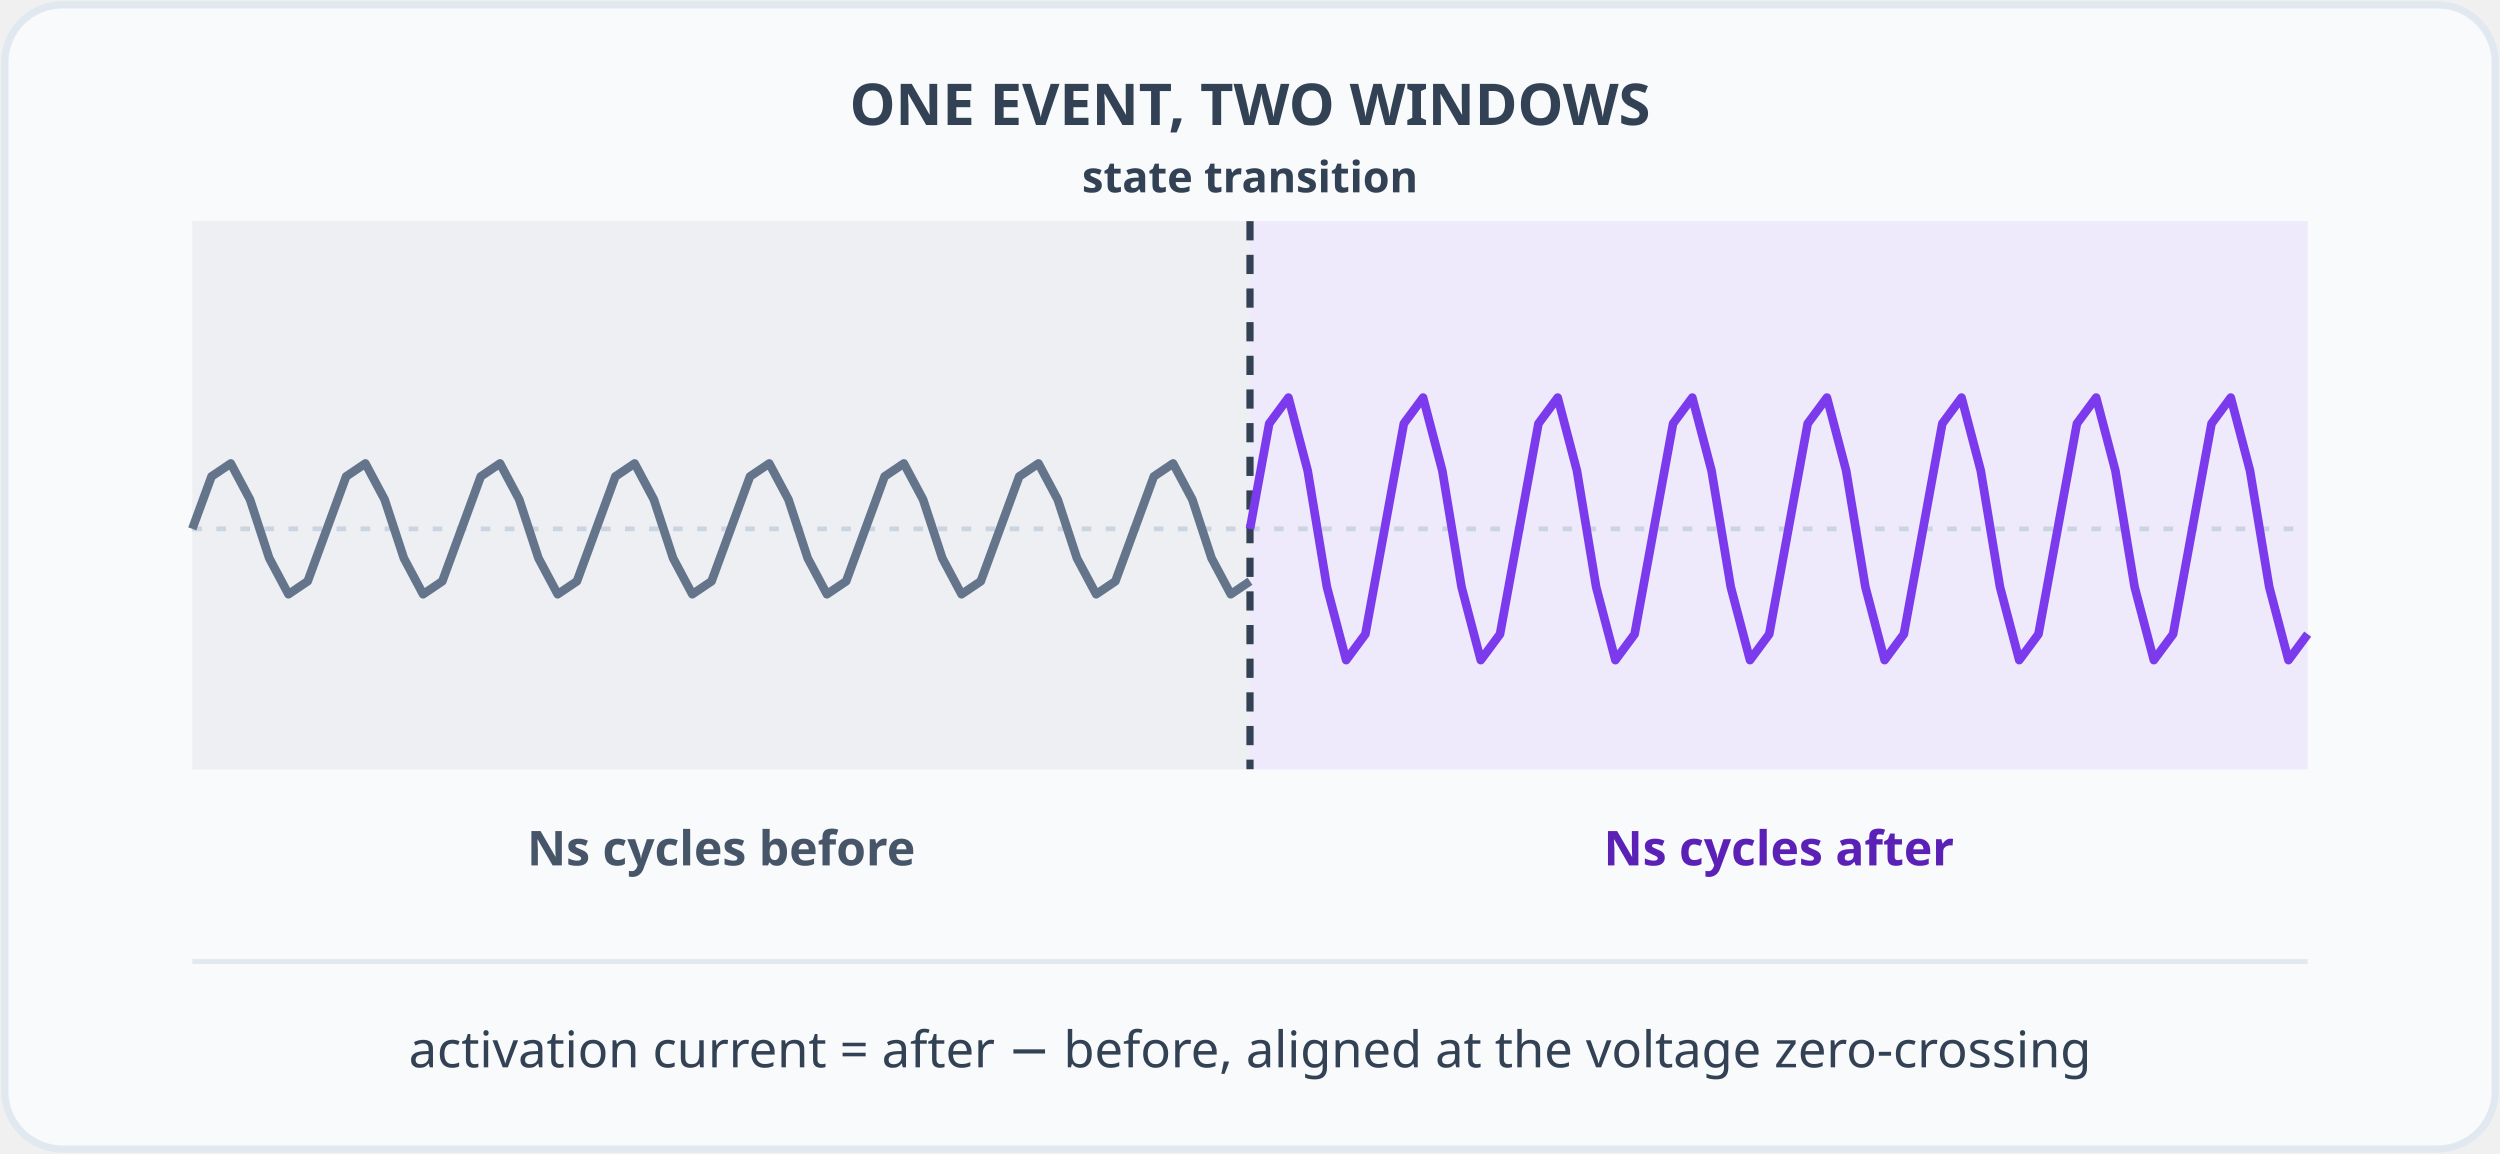
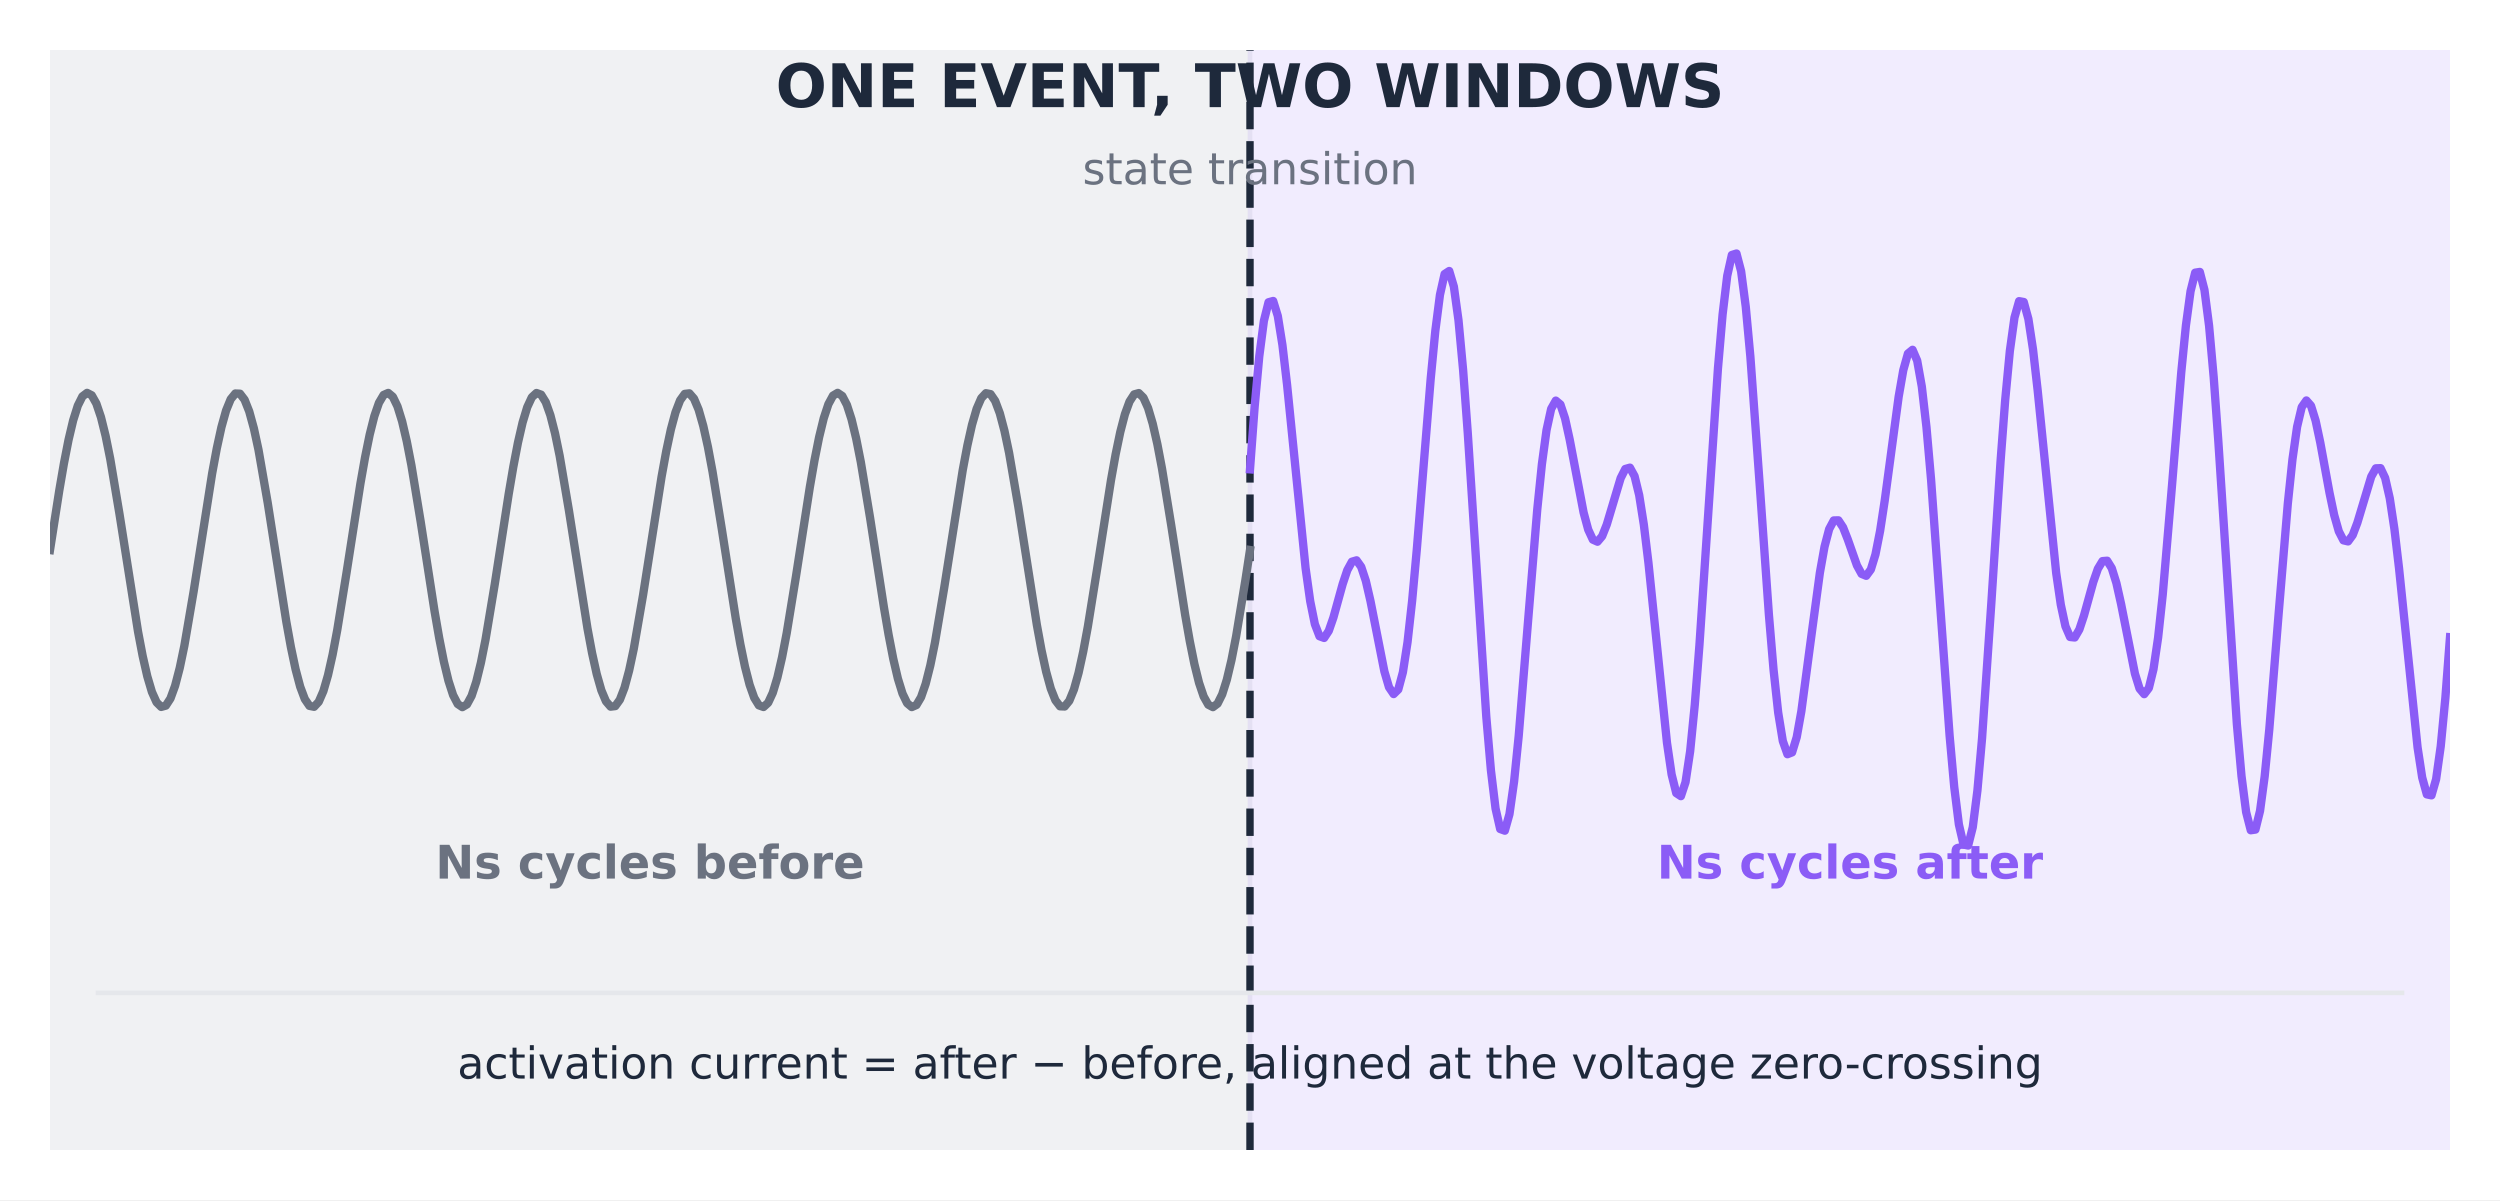
- <svg xmlns="http://www.w3.org/2000/svg" viewBox="0 0 520 240" fill="none">
-   <rect x="1" y="1" width="518" height="238" rx="12" fill="#F8FAFC" stroke="#E2E8F0" stroke-width="1.5" />
-   <text x="260" y="26" text-anchor="middle" font-family="'Jost', system-ui, sans-serif" font-size="12" font-weight="700" fill="#334155">ONE EVENT, TWO WINDOWS</text>
-   <rect x="40" y="46" width="220" height="114" fill="#64748B" fill-opacity="0.08" />
-   <rect x="260" y="46" width="220" height="114" fill="#7C3AED" fill-opacity="0.08" />
-   <line x1="40" y1="110" x2="480" y2="110" stroke="#CBD5E1" stroke-width="1" stroke-dasharray="2 3" />
-   <line x1="260" y1="46" x2="260" y2="160" stroke="#334155" stroke-width="1.5" stroke-dasharray="4 3" />
-   <text x="260" y="40" text-anchor="middle" font-family="'Libre Franklin', system-ui, sans-serif" font-size="9" font-weight="600" fill="#334155">state transition</text>
-   <polyline points="40,110.0 44,99.1 48,96.4 52,103.9 56,116.1 60,123.6 64,120.9 68,110.0 72,99.1 76,96.4 80,103.9 84,116.1 88,123.6 92,120.9 96,110.0 100,99.1 104,96.4 108,103.9 112,116.1 116,123.6 120,120.9 124,110.0 128,99.1 132,96.4 136,103.9 140,116.1 144,123.6 148,120.9 152,110.0 156,99.1 160,96.4 164,103.9 168,116.1 172,123.6 176,120.9 180,110.0 184,99.1 188,96.4 192,103.9 196,116.1 200,123.6 204,120.9 208,110.0 212,99.1 216,96.4 220,103.9 224,116.1 228,123.6 232,120.9 236,110.0 240,99.1 244,96.4 248,103.9 252,116.1 256,123.6 260,120.9" stroke="#64748B" stroke-width="1.8" fill="none" stroke-linejoin="round" />
-   <polyline points="260,110.0 264,88.1 268,82.7 272,97.9 276,122.1 280,137.3 284,131.9 288,110.0 292,88.1 296,82.7 300,97.9 304,122.1 308,137.3 312,131.9 316,110.0 320,88.1 324,82.7 328,97.9 332,122.1 336,137.3 340,131.9 344,110.0 348,88.1 352,82.7 356,97.9 360,122.1 364,137.3 368,131.9 372,110.0 376,88.1 380,82.7 384,97.9 388,122.1 392,137.3 396,131.9 400,110.0 404,88.1 408,82.7 412,97.9 416,122.1 420,137.3 424,131.9 428,110.0 432,88.1 436,82.7 440,97.9 444,122.1 448,137.3 452,131.9 456,110.0 460,88.1 464,82.7 468,97.9 472,122.1 476,137.3 480,131.9" stroke="#7C3AED" stroke-width="1.8" fill="none" stroke-linejoin="round" />
-   <text x="150" y="180" text-anchor="middle" font-family="'Libre Franklin', system-ui, sans-serif" font-size="10" font-weight="600" fill="#475569">Ns cycles before</text>
-   <text x="370" y="180" text-anchor="middle" font-family="'Libre Franklin', system-ui, sans-serif" font-size="10" font-weight="600" fill="#5B21B6">Ns cycles after</text>
-   <line x1="40" y1="200" x2="480" y2="200" stroke="#E2E8F0" stroke-width="1" />
-   <text x="260" y="222" text-anchor="middle" font-family="'Libre Franklin', system-ui, sans-serif" font-size="10.5" fill="#334155">activation current = after − before, aligned at the voltage zero-crossing</text>
+ <svg xmlns="http://www.w3.org/2000/svg" xmlns:xlink="http://www.w3.org/1999/xlink" width="540pt" height="259.2pt" viewBox="0 0 540 259.2" version="1.1">
+   <defs>
+     <style type="text/css">*{stroke-linejoin: round; stroke-linecap: butt}</style>
+   </defs>
+   <g id="figure_1">
+     <g id="patch_1">
+       <path d="M 0 259.2  L 540 259.2  L 540 0  L 0 0  z " style="fill: #ffffff" />
+     </g>
+     <g id="axes_1">
+       <g id="patch_2">
+         <path d="M 10.8 248.4  L 270 248.4  L 270 10.8  L 10.8 10.8  z " clip-path="url(#pa6bdb5c56b)" style="fill: #6b7280; opacity: 0.1; stroke: #6b7280; stroke-linejoin: miter" />
+       </g>
+       <g id="patch_3">
+         <path d="M 270 248.4  L 529.2 248.4  L 529.2 10.8  L 270 10.8  z " clip-path="url(#pa6bdb5c56b)" style="fill: #8b5cf6; opacity: 0.12; stroke: #8b5cf6; stroke-linejoin: miter" />
+       </g>
+       <g id="line2d_1">
+         <path d="M 270 248.4  L 270 10.8  " clip-path="url(#pa6bdb5c56b)" style="fill: none; stroke-dasharray: 5.92,2.56; stroke-dashoffset: 0; stroke: #1e293b; stroke-width: 1.6" />
+       </g>
+       <g id="line2d_2">
+         <path d="M 10.8 118.8  L 12.802 105.953  L 13.802 100.135  L 14.803 95.018  L 15.804 90.794  L 16.805 87.621  L 17.805 85.619  L 18.806 84.863  L 19.807 85.381  L 20.808 87.154  L 21.808 90.115  L 22.809 94.153  L 23.81 99.116  L 25.812 111.046  L 29.815 136.421  L 30.815 141.685  L 31.816 146.09  L 32.817 149.47  L 33.818 151.699  L 34.819 152.692  L 35.819 152.413  L 36.82 150.872  L 37.821 148.127  L 38.822 144.28  L 39.822 139.477  L 41.824 127.751  L 45.827 102.246  L 46.828 96.842  L 47.829 92.262  L 48.829 88.679  L 49.83 86.227  L 50.831 84.998  L 51.832 85.037  L 52.832 86.345  L 53.833 88.871  L 54.834 92.521  L 55.835 97.158  L 57.836 108.664  L 61.839 134.265  L 62.84 139.802  L 63.841 144.55  L 64.842 148.332  L 65.842 151.004  L 66.843 152.468  L 67.844 152.667  L 68.845 151.595  L 69.846 149.292  L 70.846 145.843  L 71.847 141.379  L 72.848 136.068  L 74.849 123.723  L 77.852 104.445  L 78.853 98.782  L 79.853 93.872  L 80.854 89.897  L 81.855 87.007  L 82.856 85.311  L 83.856 84.873  L 84.857 85.708  L 85.858 87.786  L 86.859 91.028  L 87.859 95.314  L 88.86 100.481  L 90.862 112.658  L 93.864 132.027  L 94.865 137.807  L 95.866 142.874  L 96.866 147.037  L 97.867 150.139  L 98.868 152.065  L 99.869 152.742  L 100.869 152.145  L 101.87 150.295  L 102.871 147.263  L 103.872 143.162  L 104.873 138.147  L 106.874 126.152  L 109.876 106.719  L 110.877 100.829  L 111.878 95.613  L 112.879 91.267  L 113.88 87.956  L 114.88 85.802  L 115.881 84.888  L 116.882 85.247  L 117.883 86.865  L 118.883 89.683  L 119.884 93.594  L 120.885 98.451  L 122.886 110.247  L 126.89 135.712  L 127.89 141.07  L 128.891 145.592  L 129.892 149.108  L 130.893 151.487  L 131.893 152.637  L 132.894 152.518  L 133.895 151.132  L 134.896 148.532  L 135.897 144.816  L 136.897 140.124  L 138.899 128.542  L 142.902 102.97  L 143.903 97.476  L 144.903 92.784  L 145.904 89.068  L 146.905 86.468  L 147.906 85.082  L 148.907 84.963  L 149.907 86.113  L 150.908 88.492  L 151.909 92.008  L 152.91 96.53  L 153.91 101.888  L 155.912 114.285  L 158.914 133.527  L 159.915 139.149  L 160.916 144.006  L 161.917 147.917  L 162.917 150.735  L 163.918 152.353  L 164.919 152.712  L 165.92 151.798  L 166.92 149.644  L 167.921 146.333  L 168.922 141.987  L 169.923 136.771  L 171.924 124.536  L 174.927 105.195  L 175.927 99.453  L 176.928 94.438  L 177.929 90.337  L 178.93 87.305  L 179.931 85.455  L 180.931 84.858  L 181.932 85.535  L 182.933 87.461  L 183.934 90.563  L 184.934 94.726  L 185.935 99.793  L 187.937 111.85  L 190.939 131.265  L 191.94 137.119  L 192.941 142.286  L 193.941 146.572  L 194.942 149.814  L 195.943 151.892  L 196.944 152.727  L 197.944 152.289  L 198.945 150.593  L 199.946 147.703  L 200.947 143.728  L 201.947 138.818  L 203.949 126.954  L 207.952 101.532  L 208.953 96.221  L 209.954 91.757  L 210.954 88.308  L 211.955 86.005  L 212.956 84.933  L 213.957 85.132  L 214.958 86.596  L 215.958 89.268  L 216.959 93.05  L 217.96 97.798  L 219.961 109.453  L 223.964 134.993  L 224.965 140.442  L 225.966 145.079  L 226.967 148.729  L 227.968 151.255  L 228.968 152.563  L 229.969 152.602  L 230.97 151.373  L 231.971 148.921  L 232.971 145.338  L 233.972 140.758  L 234.973 135.354  L 236.975 122.907  L 239.977 103.703  L 240.978 98.123  L 241.978 93.32  L 242.979 89.473  L 243.98 86.728  L 244.981 85.187  L 245.981 84.908  L 246.982 85.901  L 247.983 88.13  L 248.984 91.51  L 249.985 95.915  L 250.985 101.179  L 252.987 113.47  L 255.989 132.781  L 256.99 138.484  L 257.991 143.447  L 258.992 147.485  L 259.992 150.446  L 260.993 152.219  L 261.994 152.737  L 262.995 151.981  L 263.995 149.979  L 264.996 146.806  L 265.997 142.582  L 266.998 137.465  L 268.999 125.346  L 270 118.8  L 270 118.8  " clip-path="url(#pa6bdb5c56b)" style="fill: none; stroke: #6b7280; stroke-width: 1.8; stroke-linecap: square" />
+       </g>
+       <g id="line2d_3">
+         <path d="M 270 101.377  L 271.001 87.882  L 272.002 76.964  L 273.002 69.302  L 274.003 65.289  L 275.004 65.014  L 276.005 68.255  L 277.005 74.52  L 278.006 83.092  L 282.009 122.738  L 283.01 129.885  L 284.011 134.829  L 285.012 137.427  L 286.012 137.792  L 287.013 136.27  L 288.014 133.386  L 290.015 126.16  L 291.016 123.159  L 292.017 121.327  L 293.018 121.035  L 294.019 122.441  L 295.019 125.468  L 296.02 129.81  L 299.022 145.011  L 300.023 148.442  L 301.024 149.915  L 302.025 148.932  L 303.025 145.211  L 304.026 138.724  L 305.027 129.721  L 306.028 118.71  L 309.03 81.801  L 310.031 71.452  L 311.032 63.668  L 312.032 59.196  L 313.033 58.539  L 314.034 61.907  L 315.035 69.191  L 316.036 79.961  L 317.036 93.506  L 321.039 154.81  L 322.04 166.399  L 323.041 174.656  L 324.042 179.066  L 325.042 179.427  L 326.043 175.861  L 327.044 168.793  L 328.045 158.911  L 330.046 134.35  L 332.048 110.057  L 333.049 100.268  L 334.049 92.909  L 335.05 88.313  L 336.051 86.536  L 337.052 87.372  L 338.053 90.38  L 339.053 94.944  L 342.056 110.7  L 343.056 114.406  L 344.057 116.561  L 345.058 117.007  L 346.059 115.823  L 347.059 113.31  L 350.062 103.278  L 351.063 101.298  L 352.063 101.015  L 353.064 102.838  L 354.065 106.956  L 355.066 113.311  L 356.066 121.59  L 360.069 160.45  L 361.07 167.283  L 362.071 171.31  L 363.072 171.968  L 364.073 168.955  L 365.073 162.27  L 366.074 152.217  L 367.075 139.395  L 371.078 79.573  L 372.079 67.94  L 373.08 59.572  L 374.08 55.077  L 375.081 54.76  L 376.082 58.598  L 377.083 66.245  L 378.083 77.063  L 380.085 104.573  L 382.086 132.824  L 383.087 144.667  L 384.088 153.916  L 385.089 160.069  L 386.09 162.908  L 387.09 162.512  L 388.091 159.228  L 389.092 153.634  L 391.093 138.557  L 393.095 123.704  L 394.096 118.096  L 395.097 114.284  L 396.097 112.415  L 397.098 112.395  L 398.099 113.909  L 399.1 116.456  L 401.101 122.13  L 402.102 123.958  L 403.103 124.372  L 404.103 123.015  L 405.104 119.742  L 406.105 114.652  L 407.106 108.081  L 410.108 85.701  L 411.109 79.961  L 412.11 76.379  L 413.11 75.56  L 414.111 77.895  L 415.112 83.508  L 416.113 92.234  L 417.114 103.621  L 419.115 131.325  L 421.117 158.922  L 422.117 170.022  L 423.118 178.078  L 424.119 182.414  L 425.12 182.635  L 426.12 178.668  L 427.121 170.766  L 428.122 159.494  L 430.124 130.332  L 432.125 99.578  L 433.126 86.36  L 434.127 75.818  L 435.127 68.596  L 436.128 65.052  L 437.129 65.234  L 438.13 68.886  L 439.131 75.481  L 440.131 84.283  L 444.134 123.741  L 445.135 130.629  L 446.136 135.282  L 447.137 137.589  L 448.137 137.696  L 449.138 135.971  L 450.139 132.961  L 452.141 125.738  L 453.141 122.857  L 454.142 121.201  L 455.143 121.117  L 456.144 122.735  L 457.144 125.948  L 458.145 130.422  L 461.147 145.525  L 462.148 148.745  L 463.149 149.935  L 464.15 148.62  L 465.151 144.549  L 466.151 137.729  L 467.152 128.441  L 469.154 104.853  L 471.155 80.397  L 472.156 70.322  L 473.157 62.915  L 474.158 58.898  L 475.158 58.739  L 476.159 62.61  L 477.16 70.358  L 478.161 81.52  L 479.161 95.349  L 483.164 156.416  L 484.165 167.627  L 485.166 175.424  L 486.167 179.333  L 487.168 179.19  L 488.168 175.157  L 489.169 167.695  L 490.17 157.521  L 492.171 132.742  L 494.173 108.719  L 495.174 99.206  L 496.175 92.18  L 497.175 87.938  L 498.176 86.505  L 499.177 87.641  L 500.178 90.88  L 501.178 95.588  L 503.18 106.479  L 504.181 111.237  L 505.181 114.766  L 506.182 116.711  L 507.183 116.944  L 508.184 115.573  L 509.185 112.925  L 512.187 102.956  L 513.188 101.159  L 514.188 101.122  L 515.189 103.226  L 516.19 107.632  L 517.191 114.25  L 518.192 122.735  L 522.195 161.433  L 523.195 167.954  L 524.196 171.585  L 525.197 171.795  L 526.198 168.317  L 527.198 161.188  L 528.199 150.75  L 529.2 137.637  L 529.2 137.637  " clip-path="url(#pa6bdb5c56b)" style="fill: none; stroke: #8b5cf6; stroke-width: 1.8; stroke-linecap: square" />
+       </g>
+       <g id="line2d_4">
+         <path d="M 21.168 214.457  L 518.832 214.457  " clip-path="url(#pa6bdb5c56b)" style="fill: none; stroke: #e5e7eb; stroke-linecap: square" />
+       </g>
+       <g id="text_1">
+         <g style="fill: #1e293b" transform="translate(167.5488 23.14286) scale(0.13 -0.13)">
+           <defs>
+             <path id="DejaVuSans-Bold-32" d="M 2719 3878  Q 2169 3878 1866 3472  Q 1563 3066 1563 2328  Q 1563 1594 1866 1187  Q 2169 781 2719 781  Q 3272 781 3575 1187  Q 3878 1594 3878 2328  Q 3878 3066 3575 3472  Q 3272 3878 2719 3878  z M 2719 4750  Q 3844 4750 4481 4106  Q 5119 3463 5119 2328  Q 5119 1197 4481 553  Q 3844 -91 2719 -91  Q 1597 -91 958 553  Q 319 1197 319 2328  Q 319 3463 958 4106  Q 1597 4750 2719 4750  z " transform="scale(0.015625)" />
+             <path id="DejaVuSans-Bold-31" d="M 588 4666  L 1931 4666  L 3628 1466  L 3628 4666  L 4769 4666  L 4769 0  L 3425 0  L 1728 3200  L 1728 0  L 588 0  L 588 4666  z " transform="scale(0.015625)" />
+             <path id="DejaVuSans-Bold-28" d="M 588 4666  L 3834 4666  L 3834 3756  L 1791 3756  L 1791 2888  L 3713 2888  L 3713 1978  L 1791 1978  L 1791 909  L 3903 909  L 3903 0  L 588 0  L 588 4666  z " transform="scale(0.015625)" />
+             <path id="DejaVuSans-Bold-3" transform="scale(0.015625)" />
+             <path id="DejaVuSans-Bold-39" d="M 31 4666  L 1241 4666  L 2478 1222  L 3713 4666  L 4922 4666  L 3194 0  L 1759 0  L 31 4666  z " transform="scale(0.015625)" />
+             <path id="DejaVuSans-Bold-37" d="M 31 4666  L 4331 4666  L 4331 3756  L 2784 3756  L 2784 0  L 1581 0  L 1581 3756  L 31 3756  L 31 4666  z " transform="scale(0.015625)" />
+             <path id="DejaVuSans-Bold-f" d="M 653 1209  L 1778 1209  L 1778 256  L 1006 -909  L 341 -909  L 653 256  L 653 1209  z " transform="scale(0.015625)" />
+             <path id="DejaVuSans-Bold-3a" d="M 191 4666  L 1344 4666  L 2150 1275  L 2950 4666  L 4109 4666  L 4909 1275  L 5716 4666  L 6859 4666  L 5759 0  L 4372 0  L 3525 3547  L 2688 0  L 1300 0  L 191 4666  z " transform="scale(0.015625)" />
+             <path id="DejaVuSans-Bold-2c" d="M 588 4666  L 1791 4666  L 1791 0  L 588 0  L 588 4666  z " transform="scale(0.015625)" />
+             <path id="DejaVuSans-Bold-27" d="M 1791 3756  L 1791 909  L 2222 909  Q 2959 909 3348 1275  Q 3738 1641 3738 2338  Q 3738 3031 3350 3393  Q 2963 3756 2222 3756  L 1791 3756  z M 588 4666  L 1856 4666  Q 2919 4666 3439 4514  Q 3959 4363 4331 4000  Q 4659 3684 4818 3271  Q 4978 2859 4978 2338  Q 4978 1809 4818 1395  Q 4659 981 4331 666  Q 3956 303 3431 151  Q 2906 0 1856 0  L 588 0  L 588 4666  z " transform="scale(0.015625)" />
+             <path id="DejaVuSans-Bold-36" d="M 3834 4519  L 3834 3531  Q 3450 3703 3084 3790  Q 2719 3878 2394 3878  Q 1963 3878 1756 3759  Q 1550 3641 1550 3391  Q 1550 3203 1689 3098  Q 1828 2994 2194 2919  L 2706 2816  Q 3484 2659 3812 2340  Q 4141 2022 4141 1434  Q 4141 663 3683 286  Q 3225 -91 2284 -91  Q 1841 -91 1394 -6  Q 947 78 500 244  L 500 1259  Q 947 1022 1364 901  Q 1781 781 2169 781  Q 2563 781 2772 912  Q 2981 1044 2981 1288  Q 2981 1506 2839 1625  Q 2697 1744 2272 1838  L 1806 1941  Q 1106 2091 782 2419  Q 459 2747 459 3303  Q 459 4000 909 4375  Q 1359 4750 2203 4750  Q 2588 4750 2994 4692  Q 3400 4634 3834 4519  z " transform="scale(0.015625)" />
+           </defs>
+           <use xlink:href="#DejaVuSans-Bold-32" />
+           <use xlink:href="#DejaVuSans-Bold-31" transform="translate(85.01562 0)" />
+           <use xlink:href="#DejaVuSans-Bold-28" transform="translate(168.7031 0)" />
+           <use xlink:href="#DejaVuSans-Bold-3" transform="translate(237.0156 0)" />
+           <use xlink:href="#DejaVuSans-Bold-28" transform="translate(271.8281 0)" />
+           <use xlink:href="#DejaVuSans-Bold-39" transform="translate(340.1406 0)" />
+           <use xlink:href="#DejaVuSans-Bold-28" transform="translate(417.5312 0)" />
+           <use xlink:href="#DejaVuSans-Bold-31" transform="translate(485.8438 0)" />
+           <use xlink:href="#DejaVuSans-Bold-37" transform="translate(569.5312 0)" />
+           <use xlink:href="#DejaVuSans-Bold-f" transform="translate(623.5 0)" />
+           <use xlink:href="#DejaVuSans-Bold-3" transform="translate(661.4844 0)" />
+           <use xlink:href="#DejaVuSans-Bold-37" transform="translate(696.2969 0)" />
+           <use xlink:href="#DejaVuSans-Bold-3a" transform="translate(764.5156 0)" />
+           <use xlink:href="#DejaVuSans-Bold-32" transform="translate(874.8125 0)" />
+           <use xlink:href="#DejaVuSans-Bold-3" transform="translate(959.8281 0)" />
+           <use xlink:href="#DejaVuSans-Bold-3a" transform="translate(994.6406 0)" />
+           <use xlink:href="#DejaVuSans-Bold-2c" transform="translate(1104.938 0)" />
+           <use xlink:href="#DejaVuSans-Bold-31" transform="translate(1142.141 0)" />
+           <use xlink:href="#DejaVuSans-Bold-27" transform="translate(1225.828 0)" />
+           <use xlink:href="#DejaVuSans-Bold-32" transform="translate(1308.844 0)" />
+           <use xlink:href="#DejaVuSans-Bold-3a" transform="translate(1393.859 0)" />
+           <use xlink:href="#DejaVuSans-Bold-36" transform="translate(1504.156 0)" />
+         </g>
+       </g>
+       <g id="text_2">
+         <g style="fill: #6b7280" transform="translate(233.8295 39.80571) scale(0.095 -0.095)">
+           <defs>
+             <path id="DejaVuSans-56" d="M 2834 3397  L 2834 2853  Q 2591 2978 2328 3040  Q 2066 3103 1784 3103  Q 1356 3103 1142 2972  Q 928 2841 928 2578  Q 928 2378 1081 2264  Q 1234 2150 1697 2047  L 1894 2003  Q 2506 1872 2764 1633  Q 3022 1394 3022 966  Q 3022 478 2636 193  Q 2250 -91 1575 -91  Q 1294 -91 989 -36  Q 684 19 347 128  L 347 722  Q 666 556 975 473  Q 1284 391 1588 391  Q 1994 391 2212 530  Q 2431 669 2431 922  Q 2431 1156 2273 1281  Q 2116 1406 1581 1522  L 1381 1569  Q 847 1681 609 1914  Q 372 2147 372 2553  Q 372 3047 722 3315  Q 1072 3584 1716 3584  Q 2034 3584 2315 3537  Q 2597 3491 2834 3397  z " transform="scale(0.015625)" />
+             <path id="DejaVuSans-57" d="M 1172 4494  L 1172 3500  L 2356 3500  L 2356 3053  L 1172 3053  L 1172 1153  Q 1172 725 1289 603  Q 1406 481 1766 481  L 2356 481  L 2356 0  L 1766 0  Q 1100 0 847 248  Q 594 497 594 1153  L 594 3053  L 172 3053  L 172 3500  L 594 3500  L 594 4494  L 1172 4494  z " transform="scale(0.015625)" />
+             <path id="DejaVuSans-44" d="M 2194 1759  Q 1497 1759 1228 1600  Q 959 1441 959 1056  Q 959 750 1161 570  Q 1363 391 1709 391  Q 2188 391 2477 730  Q 2766 1069 2766 1631  L 2766 1759  L 2194 1759  z M 3341 1997  L 3341 0  L 2766 0  L 2766 531  Q 2569 213 2275 61  Q 1981 -91 1556 -91  Q 1019 -91 701 211  Q 384 513 384 1019  Q 384 1609 779 1909  Q 1175 2209 1959 2209  L 2766 2209  L 2766 2266  Q 2766 2663 2505 2880  Q 2244 3097 1772 3097  Q 1472 3097 1187 3025  Q 903 2953 641 2809  L 641 3341  Q 956 3463 1253 3523  Q 1550 3584 1831 3584  Q 2591 3584 2966 3190  Q 3341 2797 3341 1997  z " transform="scale(0.015625)" />
+             <path id="DejaVuSans-48" d="M 3597 1894  L 3597 1613  L 953 1613  Q 991 1019 1311 708  Q 1631 397 2203 397  Q 2534 397 2845 478  Q 3156 559 3463 722  L 3463 178  Q 3153 47 2828 -22  Q 2503 -91 2169 -91  Q 1331 -91 842 396  Q 353 884 353 1716  Q 353 2575 817 3079  Q 1281 3584 2069 3584  Q 2775 3584 3186 3129  Q 3597 2675 3597 1894  z M 3022 2063  Q 3016 2534 2758 2815  Q 2500 3097 2075 3097  Q 1594 3097 1305 2825  Q 1016 2553 972 2059  L 3022 2063  z " transform="scale(0.015625)" />
+             <path id="DejaVuSans-3" transform="scale(0.015625)" />
+             <path id="DejaVuSans-55" d="M 2631 2963  Q 2534 3019 2420 3045  Q 2306 3072 2169 3072  Q 1681 3072 1420 2755  Q 1159 2438 1159 1844  L 1159 0  L 581 0  L 581 3500  L 1159 3500  L 1159 2956  Q 1341 3275 1631 3429  Q 1922 3584 2338 3584  Q 2397 3584 2469 3576  Q 2541 3569 2628 3553  L 2631 2963  z " transform="scale(0.015625)" />
+             <path id="DejaVuSans-51" d="M 3513 2113  L 3513 0  L 2938 0  L 2938 2094  Q 2938 2591 2744 2837  Q 2550 3084 2163 3084  Q 1697 3084 1428 2787  Q 1159 2491 1159 1978  L 1159 0  L 581 0  L 581 3500  L 1159 3500  L 1159 2956  Q 1366 3272 1645 3428  Q 1925 3584 2291 3584  Q 2894 3584 3203 3211  Q 3513 2838 3513 2113  z " transform="scale(0.015625)" />
+             <path id="DejaVuSans-4c" d="M 603 3500  L 1178 3500  L 1178 0  L 603 0  L 603 3500  z M 603 4863  L 1178 4863  L 1178 4134  L 603 4134  L 603 4863  z " transform="scale(0.015625)" />
+             <path id="DejaVuSans-52" d="M 1959 3097  Q 1497 3097 1228 2736  Q 959 2375 959 1747  Q 959 1119 1226 758  Q 1494 397 1959 397  Q 2419 397 2687 759  Q 2956 1122 2956 1747  Q 2956 2369 2687 2733  Q 2419 3097 1959 3097  z M 1959 3584  Q 2709 3584 3137 3096  Q 3566 2609 3566 1747  Q 3566 888 3137 398  Q 2709 -91 1959 -91  Q 1206 -91 779 398  Q 353 888 353 1747  Q 353 2609 779 3096  Q 1206 3584 1959 3584  z " transform="scale(0.015625)" />
+           </defs>
+           <use xlink:href="#DejaVuSans-56" />
+           <use xlink:href="#DejaVuSans-57" transform="translate(52.09375 0)" />
+           <use xlink:href="#DejaVuSans-44" transform="translate(91.29688 0)" />
+           <use xlink:href="#DejaVuSans-57" transform="translate(152.5781 0)" />
+           <use xlink:href="#DejaVuSans-48" transform="translate(191.7812 0)" />
+           <use xlink:href="#DejaVuSans-3" transform="translate(253.3125 0)" />
+           <use xlink:href="#DejaVuSans-57" transform="translate(285.0938 0)" />
+           <use xlink:href="#DejaVuSans-55" transform="translate(324.2969 0)" />
+           <use xlink:href="#DejaVuSans-44" transform="translate(365.4062 0)" />
+           <use xlink:href="#DejaVuSans-51" transform="translate(426.6875 0)" />
+           <use xlink:href="#DejaVuSans-56" transform="translate(490.0625 0)" />
+           <use xlink:href="#DejaVuSans-4c" transform="translate(542.1562 0)" />
+           <use xlink:href="#DejaVuSans-57" transform="translate(569.9375 0)" />
+           <use xlink:href="#DejaVuSans-4c" transform="translate(609.1406 0)" />
+           <use xlink:href="#DejaVuSans-52" transform="translate(636.9219 0)" />
+           <use xlink:href="#DejaVuSans-51" transform="translate(698.1094 0)" />
+         </g>
+       </g>
+       <g id="text_3">
+         <g style="fill: #6b7280" transform="translate(94.05234 189.7714) scale(0.1 -0.1)">
+           <defs>
+             <path id="DejaVuSans-Bold-56" d="M 3272 3391  L 3272 2541  Q 2913 2691 2578 2766  Q 2244 2841 1947 2841  Q 1628 2841 1473 2761  Q 1319 2681 1319 2516  Q 1319 2381 1436 2309  Q 1553 2238 1856 2203  L 2053 2175  Q 2913 2066 3209 1816  Q 3506 1566 3506 1031  Q 3506 472 3093 190  Q 2681 -91 1863 -91  Q 1516 -91 1145 -36  Q 775 19 384 128  L 384 978  Q 719 816 1070 734  Q 1422 653 1784 653  Q 2113 653 2278 743  Q 2444 834 2444 1013  Q 2444 1163 2330 1236  Q 2216 1309 1875 1350  L 1678 1375  Q 931 1469 631 1722  Q 331 1975 331 2491  Q 331 3047 712 3315  Q 1094 3584 1881 3584  Q 2191 3584 2531 3537  Q 2872 3491 3272 3391  z " transform="scale(0.015625)" />
+             <path id="DejaVuSans-Bold-46" d="M 3366 3391  L 3366 2478  Q 3138 2634 2908 2709  Q 2678 2784 2431 2784  Q 1963 2784 1702 2511  Q 1441 2238 1441 1747  Q 1441 1256 1702 982  Q 1963 709 2431 709  Q 2694 709 2930 787  Q 3166 866 3366 1019  L 3366 103  Q 3103 6 2833 -42  Q 2563 -91 2291 -91  Q 1344 -91 809 395  Q 275 881 275 1747  Q 275 2613 809 3098  Q 1344 3584 2291 3584  Q 2566 3584 2833 3536  Q 3100 3488 3366 3391  z " transform="scale(0.015625)" />
+             <path id="DejaVuSans-Bold-5c" d="M 78 3500  L 1197 3500  L 2138 1125  L 2938 3500  L 4056 3500  L 2584 -331  Q 2363 -916 2067 -1148  Q 1772 -1381 1288 -1381  L 641 -1381  L 641 -647  L 991 -647  Q 1275 -647 1404 -556  Q 1534 -466 1606 -231  L 1638 -134  L 78 3500  z " transform="scale(0.015625)" />
+             <path id="DejaVuSans-Bold-4f" d="M 538 4863  L 1656 4863  L 1656 0  L 538 0  L 538 4863  z " transform="scale(0.015625)" />
+             <path id="DejaVuSans-Bold-48" d="M 4031 1759  L 4031 1441  L 1416 1441  Q 1456 1047 1700 850  Q 1944 653 2381 653  Q 2734 653 3104 758  Q 3475 863 3866 1075  L 3866 213  Q 3469 63 3072 -14  Q 2675 -91 2278 -91  Q 1328 -91 801 392  Q 275 875 275 1747  Q 275 2603 792 3093  Q 1309 3584 2216 3584  Q 3041 3584 3536 3087  Q 4031 2591 4031 1759  z M 2881 2131  Q 2881 2450 2695 2645  Q 2509 2841 2209 2841  Q 1884 2841 1681 2658  Q 1478 2475 1428 2131  L 2881 2131  z " transform="scale(0.015625)" />
+             <path id="DejaVuSans-Bold-45" d="M 2400 722  Q 2759 722 2948 984  Q 3138 1247 3138 1747  Q 3138 2247 2948 2509  Q 2759 2772 2400 2772  Q 2041 2772 1848 2508  Q 1656 2244 1656 1747  Q 1656 1250 1848 986  Q 2041 722 2400 722  z M 1656 2988  Q 1888 3294 2169 3439  Q 2450 3584 2816 3584  Q 3463 3584 3878 3070  Q 4294 2556 4294 1747  Q 4294 938 3878 423  Q 3463 -91 2816 -91  Q 2450 -91 2169 54  Q 1888 200 1656 506  L 1656 0  L 538 0  L 538 4863  L 1656 4863  L 1656 2988  z " transform="scale(0.015625)" />
+             <path id="DejaVuSans-Bold-49" d="M 2841 4863  L 2841 4128  L 2222 4128  Q 1984 4128 1890 4042  Q 1797 3956 1797 3744  L 1797 3500  L 2753 3500  L 2753 2700  L 1797 2700  L 1797 0  L 678 0  L 678 2700  L 122 2700  L 122 3500  L 678 3500  L 678 3744  Q 678 4316 997 4589  Q 1316 4863 1984 4863  L 2841 4863  z " transform="scale(0.015625)" />
+             <path id="DejaVuSans-Bold-52" d="M 2203 2784  Q 1831 2784 1636 2517  Q 1441 2250 1441 1747  Q 1441 1244 1636 976  Q 1831 709 2203 709  Q 2569 709 2762 976  Q 2956 1244 2956 1747  Q 2956 2250 2762 2517  Q 2569 2784 2203 2784  z M 2203 3584  Q 3106 3584 3614 3096  Q 4122 2609 4122 1747  Q 4122 884 3614 396  Q 3106 -91 2203 -91  Q 1297 -91 786 396  Q 275 884 275 1747  Q 275 2609 786 3096  Q 1297 3584 2203 3584  z " transform="scale(0.015625)" />
+             <path id="DejaVuSans-Bold-55" d="M 3138 2547  Q 2991 2616 2845 2648  Q 2700 2681 2553 2681  Q 2122 2681 1889 2404  Q 1656 2128 1656 1613  L 1656 0  L 538 0  L 538 3500  L 1656 3500  L 1656 2925  Q 1872 3269 2151 3426  Q 2431 3584 2822 3584  Q 2878 3584 2943 3579  Q 3009 3575 3134 3559  L 3138 2547  z " transform="scale(0.015625)" />
+           </defs>
+           <use xlink:href="#DejaVuSans-Bold-31" />
+           <use xlink:href="#DejaVuSans-Bold-56" transform="translate(83.6875 0)" />
+           <use xlink:href="#DejaVuSans-Bold-3" transform="translate(143.2031 0)" />
+           <use xlink:href="#DejaVuSans-Bold-46" transform="translate(178.0156 0)" />
+           <use xlink:href="#DejaVuSans-Bold-5c" transform="translate(237.2969 0)" />
+           <use xlink:href="#DejaVuSans-Bold-46" transform="translate(302.4844 0)" />
+           <use xlink:href="#DejaVuSans-Bold-4f" transform="translate(361.7656 0)" />
+           <use xlink:href="#DejaVuSans-Bold-48" transform="translate(396.0469 0)" />
+           <use xlink:href="#DejaVuSans-Bold-56" transform="translate(463.875 0)" />
+           <use xlink:href="#DejaVuSans-Bold-3" transform="translate(523.3906 0)" />
+           <use xlink:href="#DejaVuSans-Bold-45" transform="translate(558.2031 0)" />
+           <use xlink:href="#DejaVuSans-Bold-48" transform="translate(629.7812 0)" />
+           <use xlink:href="#DejaVuSans-Bold-49" transform="translate(697.6094 0)" />
+           <use xlink:href="#DejaVuSans-Bold-52" transform="translate(741.1094 0)" />
+           <use xlink:href="#DejaVuSans-Bold-55" transform="translate(809.8125 0)" />
+           <use xlink:href="#DejaVuSans-Bold-48" transform="translate(859.125 0)" />
+         </g>
+       </g>
+       <g id="text_4">
+         <g style="fill: #8b5cf6" transform="translate(357.8938 189.7714) scale(0.1 -0.1)">
+           <defs>
+             <path id="DejaVuSans-Bold-44" d="M 2106 1575  Q 1756 1575 1579 1456  Q 1403 1338 1403 1106  Q 1403 894 1545 773  Q 1688 653 1941 653  Q 2256 653 2472 879  Q 2688 1106 2688 1447  L 2688 1575  L 2106 1575  z M 3816 1997  L 3816 0  L 2688 0  L 2688 519  Q 2463 200 2181 54  Q 1900 -91 1497 -91  Q 953 -91 614 226  Q 275 544 275 1050  Q 275 1666 698 1953  Q 1122 2241 2028 2241  L 2688 2241  L 2688 2328  Q 2688 2594 2478 2717  Q 2269 2841 1825 2841  Q 1466 2841 1156 2769  Q 847 2697 581 2553  L 581 3406  Q 941 3494 1303 3539  Q 1666 3584 2028 3584  Q 2975 3584 3395 3211  Q 3816 2838 3816 1997  z " transform="scale(0.015625)" />
+             <path id="DejaVuSans-Bold-57" d="M 1759 4494  L 1759 3500  L 2913 3500  L 2913 2700  L 1759 2700  L 1759 1216  Q 1759 972 1856 886  Q 1953 800 2241 800  L 2816 800  L 2816 0  L 1856 0  Q 1194 0 917 276  Q 641 553 641 1216  L 641 2700  L 84 2700  L 84 3500  L 641 3500  L 641 4494  L 1759 4494  z " transform="scale(0.015625)" />
+           </defs>
+           <use xlink:href="#DejaVuSans-Bold-31" />
+           <use xlink:href="#DejaVuSans-Bold-56" transform="translate(83.6875 0)" />
+           <use xlink:href="#DejaVuSans-Bold-3" transform="translate(143.2031 0)" />
+           <use xlink:href="#DejaVuSans-Bold-46" transform="translate(178.0156 0)" />
+           <use xlink:href="#DejaVuSans-Bold-5c" transform="translate(237.2969 0)" />
+           <use xlink:href="#DejaVuSans-Bold-46" transform="translate(302.4844 0)" />
+           <use xlink:href="#DejaVuSans-Bold-4f" transform="translate(361.7656 0)" />
+           <use xlink:href="#DejaVuSans-Bold-48" transform="translate(396.0469 0)" />
+           <use xlink:href="#DejaVuSans-Bold-56" transform="translate(463.875 0)" />
+           <use xlink:href="#DejaVuSans-Bold-3" transform="translate(523.3906 0)" />
+           <use xlink:href="#DejaVuSans-Bold-44" transform="translate(558.2031 0)" />
+           <use xlink:href="#DejaVuSans-Bold-49" transform="translate(625.6875 0)" />
+           <use xlink:href="#DejaVuSans-Bold-57" transform="translate(669.1875 0)" />
+           <use xlink:href="#DejaVuSans-Bold-48" transform="translate(716.9844 0)" />
+           <use xlink:href="#DejaVuSans-Bold-55" transform="translate(784.8125 0)" />
+         </g>
+       </g>
+       <g id="text_5">
+         <g style="fill: #1e293b" transform="translate(98.78477 232.9714) scale(0.095 -0.095)">
+           <defs>
+             <path id="DejaVuSans-46" d="M 3122 3366  L 3122 2828  Q 2878 2963 2633 3030  Q 2388 3097 2138 3097  Q 1578 3097 1268 2742  Q 959 2388 959 1747  Q 959 1106 1268 751  Q 1578 397 2138 397  Q 2388 397 2633 464  Q 2878 531 3122 666  L 3122 134  Q 2881 22 2623 -34  Q 2366 -91 2075 -91  Q 1284 -91 818 406  Q 353 903 353 1747  Q 353 2603 823 3093  Q 1294 3584 2113 3584  Q 2378 3584 2631 3529  Q 2884 3475 3122 3366  z " transform="scale(0.015625)" />
+             <path id="DejaVuSans-59" d="M 191 3500  L 800 3500  L 1894 563  L 2988 3500  L 3597 3500  L 2284 0  L 1503 0  L 191 3500  z " transform="scale(0.015625)" />
+             <path id="DejaVuSans-58" d="M 544 1381  L 544 3500  L 1119 3500  L 1119 1403  Q 1119 906 1312 657  Q 1506 409 1894 409  Q 2359 409 2629 706  Q 2900 1003 2900 1516  L 2900 3500  L 3475 3500  L 3475 0  L 2900 0  L 2900 538  Q 2691 219 2414 64  Q 2138 -91 1772 -91  Q 1169 -91 856 284  Q 544 659 544 1381  z M 1991 3584  L 1991 3584  z " transform="scale(0.015625)" />
+             <path id="DejaVuSans-20" d="M 678 2906  L 4684 2906  L 4684 2381  L 678 2381  L 678 2906  z M 678 1631  L 4684 1631  L 4684 1100  L 678 1100  L 678 1631  z " transform="scale(0.015625)" />
+             <path id="DejaVuSans-49" d="M 2375 4863  L 2375 4384  L 1825 4384  Q 1516 4384 1395 4259  Q 1275 4134 1275 3809  L 1275 3500  L 2222 3500  L 2222 3053  L 1275 3053  L 1275 0  L 697 0  L 697 3053  L 147 3053  L 147 3500  L 697 3500  L 697 3744  Q 697 4328 969 4595  Q 1241 4863 1831 4863  L 2375 4863  z " transform="scale(0.015625)" />
+             <path id="DejaVuSans-c9c" d="M 678 2272  L 4684 2272  L 4684 1741  L 678 1741  L 678 2272  z " transform="scale(0.015625)" />
+             <path id="DejaVuSans-45" d="M 3116 1747  Q 3116 2381 2855 2742  Q 2594 3103 2138 3103  Q 1681 3103 1420 2742  Q 1159 2381 1159 1747  Q 1159 1113 1420 752  Q 1681 391 2138 391  Q 2594 391 2855 752  Q 3116 1113 3116 1747  z M 1159 2969  Q 1341 3281 1617 3432  Q 1894 3584 2278 3584  Q 2916 3584 3314 3078  Q 3713 2572 3713 1747  Q 3713 922 3314 415  Q 2916 -91 2278 -91  Q 1894 -91 1617 61  Q 1341 213 1159 525  L 1159 0  L 581 0  L 581 4863  L 1159 4863  L 1159 2969  z " transform="scale(0.015625)" />
+             <path id="DejaVuSans-f" d="M 750 794  L 1409 794  L 1409 256  L 897 -744  L 494 -744  L 750 256  L 750 794  z " transform="scale(0.015625)" />
+             <path id="DejaVuSans-4f" d="M 603 4863  L 1178 4863  L 1178 0  L 603 0  L 603 4863  z " transform="scale(0.015625)" />
+             <path id="DejaVuSans-4a" d="M 2906 1791  Q 2906 2416 2648 2759  Q 2391 3103 1925 3103  Q 1463 3103 1205 2759  Q 947 2416 947 1791  Q 947 1169 1205 825  Q 1463 481 1925 481  Q 2391 481 2648 825  Q 2906 1169 2906 1791  z M 3481 434  Q 3481 -459 3084 -895  Q 2688 -1331 1869 -1331  Q 1566 -1331 1297 -1286  Q 1028 -1241 775 -1147  L 775 -588  Q 1028 -725 1275 -790  Q 1522 -856 1778 -856  Q 2344 -856 2625 -561  Q 2906 -266 2906 331  L 2906 616  Q 2728 306 2450 153  Q 2172 0 1784 0  Q 1141 0 747 490  Q 353 981 353 1791  Q 353 2603 747 3093  Q 1141 3584 1784 3584  Q 2172 3584 2450 3431  Q 2728 3278 2906 2969  L 2906 3500  L 3481 3500  L 3481 434  z " transform="scale(0.015625)" />
+             <path id="DejaVuSans-47" d="M 2906 2969  L 2906 4863  L 3481 4863  L 3481 0  L 2906 0  L 2906 525  Q 2725 213 2448 61  Q 2172 -91 1784 -91  Q 1150 -91 751 415  Q 353 922 353 1747  Q 353 2572 751 3078  Q 1150 3584 1784 3584  Q 2172 3584 2448 3432  Q 2725 3281 2906 2969  z M 947 1747  Q 947 1113 1208 752  Q 1469 391 1925 391  Q 2381 391 2643 752  Q 2906 1113 2906 1747  Q 2906 2381 2643 2742  Q 2381 3103 1925 3103  Q 1469 3103 1208 2742  Q 947 2381 947 1747  z " transform="scale(0.015625)" />
+             <path id="DejaVuSans-4b" d="M 3513 2113  L 3513 0  L 2938 0  L 2938 2094  Q 2938 2591 2744 2837  Q 2550 3084 2163 3084  Q 1697 3084 1428 2787  Q 1159 2491 1159 1978  L 1159 0  L 581 0  L 581 4863  L 1159 4863  L 1159 2956  Q 1366 3272 1645 3428  Q 1925 3584 2291 3584  Q 2894 3584 3203 3211  Q 3513 2838 3513 2113  z " transform="scale(0.015625)" />
+             <path id="DejaVuSans-5d" d="M 353 3500  L 3084 3500  L 3084 2975  L 922 459  L 3084 459  L 3084 0  L 275 0  L 275 525  L 2438 3041  L 353 3041  L 353 3500  z " transform="scale(0.015625)" />
+             <path id="DejaVuSans-10" d="M 313 2009  L 1997 2009  L 1997 1497  L 313 1497  L 313 2009  z " transform="scale(0.015625)" />
+           </defs>
+           <use xlink:href="#DejaVuSans-44" />
+           <use xlink:href="#DejaVuSans-46" transform="translate(61.28125 0)" />
+           <use xlink:href="#DejaVuSans-57" transform="translate(116.2656 0)" />
+           <use xlink:href="#DejaVuSans-4c" transform="translate(155.4688 0)" />
+           <use xlink:href="#DejaVuSans-59" transform="translate(183.25 0)" />
+           <use xlink:href="#DejaVuSans-44" transform="translate(242.4375 0)" />
+           <use xlink:href="#DejaVuSans-57" transform="translate(303.7188 0)" />
+           <use xlink:href="#DejaVuSans-4c" transform="translate(342.9219 0)" />
+           <use xlink:href="#DejaVuSans-52" transform="translate(370.7031 0)" />
+           <use xlink:href="#DejaVuSans-51" transform="translate(431.8906 0)" />
+           <use xlink:href="#DejaVuSans-3" transform="translate(495.2656 0)" />
+           <use xlink:href="#DejaVuSans-46" transform="translate(527.0469 0)" />
+           <use xlink:href="#DejaVuSans-58" transform="translate(582.0312 0)" />
+           <use xlink:href="#DejaVuSans-55" transform="translate(645.4062 0)" />
+           <use xlink:href="#DejaVuSans-55" transform="translate(684.7656 0)" />
+           <use xlink:href="#DejaVuSans-48" transform="translate(723.6719 0)" />
+           <use xlink:href="#DejaVuSans-51" transform="translate(785.2031 0)" />
+           <use xlink:href="#DejaVuSans-57" transform="translate(848.5781 0)" />
+           <use xlink:href="#DejaVuSans-3" transform="translate(887.7812 0)" />
+           <use xlink:href="#DejaVuSans-20" transform="translate(919.5625 0)" />
+           <use xlink:href="#DejaVuSans-3" transform="translate(1003.359 0)" />
+           <use xlink:href="#DejaVuSans-44" transform="translate(1035.141 0)" />
+           <use xlink:href="#DejaVuSans-49" transform="translate(1096.422 0)" />
+           <use xlink:href="#DejaVuSans-57" transform="translate(1129.875 0)" />
+           <use xlink:href="#DejaVuSans-48" transform="translate(1169.078 0)" />
+           <use xlink:href="#DejaVuSans-55" transform="translate(1230.609 0)" />
+           <use xlink:href="#DejaVuSans-3" transform="translate(1271.719 0)" />
+           <use xlink:href="#DejaVuSans-c9c" transform="translate(1303.5 0)" />
+           <use xlink:href="#DejaVuSans-3" transform="translate(1387.297 0)" />
+           <use xlink:href="#DejaVuSans-45" transform="translate(1419.078 0)" />
+           <use xlink:href="#DejaVuSans-48" transform="translate(1482.562 0)" />
+           <use xlink:href="#DejaVuSans-49" transform="translate(1544.094 0)" />
+           <use xlink:href="#DejaVuSans-52" transform="translate(1579.297 0)" />
+           <use xlink:href="#DejaVuSans-55" transform="translate(1640.484 0)" />
+           <use xlink:href="#DejaVuSans-48" transform="translate(1679.391 0)" />
+           <use xlink:href="#DejaVuSans-f" transform="translate(1740.922 0)" />
+           <use xlink:href="#DejaVuSans-3" transform="translate(1772.703 0)" />
+           <use xlink:href="#DejaVuSans-44" transform="translate(1804.484 0)" />
+           <use xlink:href="#DejaVuSans-4f" transform="translate(1865.766 0)" />
+           <use xlink:href="#DejaVuSans-4c" transform="translate(1893.547 0)" />
+           <use xlink:href="#DejaVuSans-4a" transform="translate(1921.328 0)" />
+           <use xlink:href="#DejaVuSans-51" transform="translate(1984.812 0)" />
+           <use xlink:href="#DejaVuSans-48" transform="translate(2048.188 0)" />
+           <use xlink:href="#DejaVuSans-47" transform="translate(2109.719 0)" />
+           <use xlink:href="#DejaVuSans-3" transform="translate(2173.203 0)" />
+           <use xlink:href="#DejaVuSans-44" transform="translate(2204.984 0)" />
+           <use xlink:href="#DejaVuSans-57" transform="translate(2266.266 0)" />
+           <use xlink:href="#DejaVuSans-3" transform="translate(2305.469 0)" />
+           <use xlink:href="#DejaVuSans-57" transform="translate(2337.25 0)" />
+           <use xlink:href="#DejaVuSans-4b" transform="translate(2376.453 0)" />
+           <use xlink:href="#DejaVuSans-48" transform="translate(2439.828 0)" />
+           <use xlink:href="#DejaVuSans-3" transform="translate(2501.359 0)" />
+           <use xlink:href="#DejaVuSans-59" transform="translate(2533.141 0)" />
+           <use xlink:href="#DejaVuSans-52" transform="translate(2592.328 0)" />
+           <use xlink:href="#DejaVuSans-4f" transform="translate(2653.516 0)" />
+           <use xlink:href="#DejaVuSans-57" transform="translate(2681.297 0)" />
+           <use xlink:href="#DejaVuSans-44" transform="translate(2720.5 0)" />
+           <use xlink:href="#DejaVuSans-4a" transform="translate(2781.781 0)" />
+           <use xlink:href="#DejaVuSans-48" transform="translate(2845.266 0)" />
+           <use xlink:href="#DejaVuSans-3" transform="translate(2906.797 0)" />
+           <use xlink:href="#DejaVuSans-5d" transform="translate(2938.578 0)" />
+           <use xlink:href="#DejaVuSans-48" transform="translate(2991.062 0)" />
+           <use xlink:href="#DejaVuSans-55" transform="translate(3052.594 0)" />
+           <use xlink:href="#DejaVuSans-52" transform="translate(3091.5 0)" />
+           <use xlink:href="#DejaVuSans-10" transform="translate(3154.547 0)" />
+           <use xlink:href="#DejaVuSans-46" transform="translate(3190.625 0)" />
+           <use xlink:href="#DejaVuSans-55" transform="translate(3245.609 0)" />
+           <use xlink:href="#DejaVuSans-52" transform="translate(3284.516 0)" />
+           <use xlink:href="#DejaVuSans-56" transform="translate(3345.703 0)" />
+           <use xlink:href="#DejaVuSans-56" transform="translate(3397.797 0)" />
+           <use xlink:href="#DejaVuSans-4c" transform="translate(3449.891 0)" />
+           <use xlink:href="#DejaVuSans-51" transform="translate(3477.672 0)" />
+           <use xlink:href="#DejaVuSans-4a" transform="translate(3541.047 0)" />
+         </g>
+       </g>
+     </g>
+   </g>
+   <defs>
+     <clipPath id="pa6bdb5c56b">
+       <rect x="10.8" y="10.8" width="518.4" height="237.6" />
+     </clipPath>
+   </defs>
</svg>
